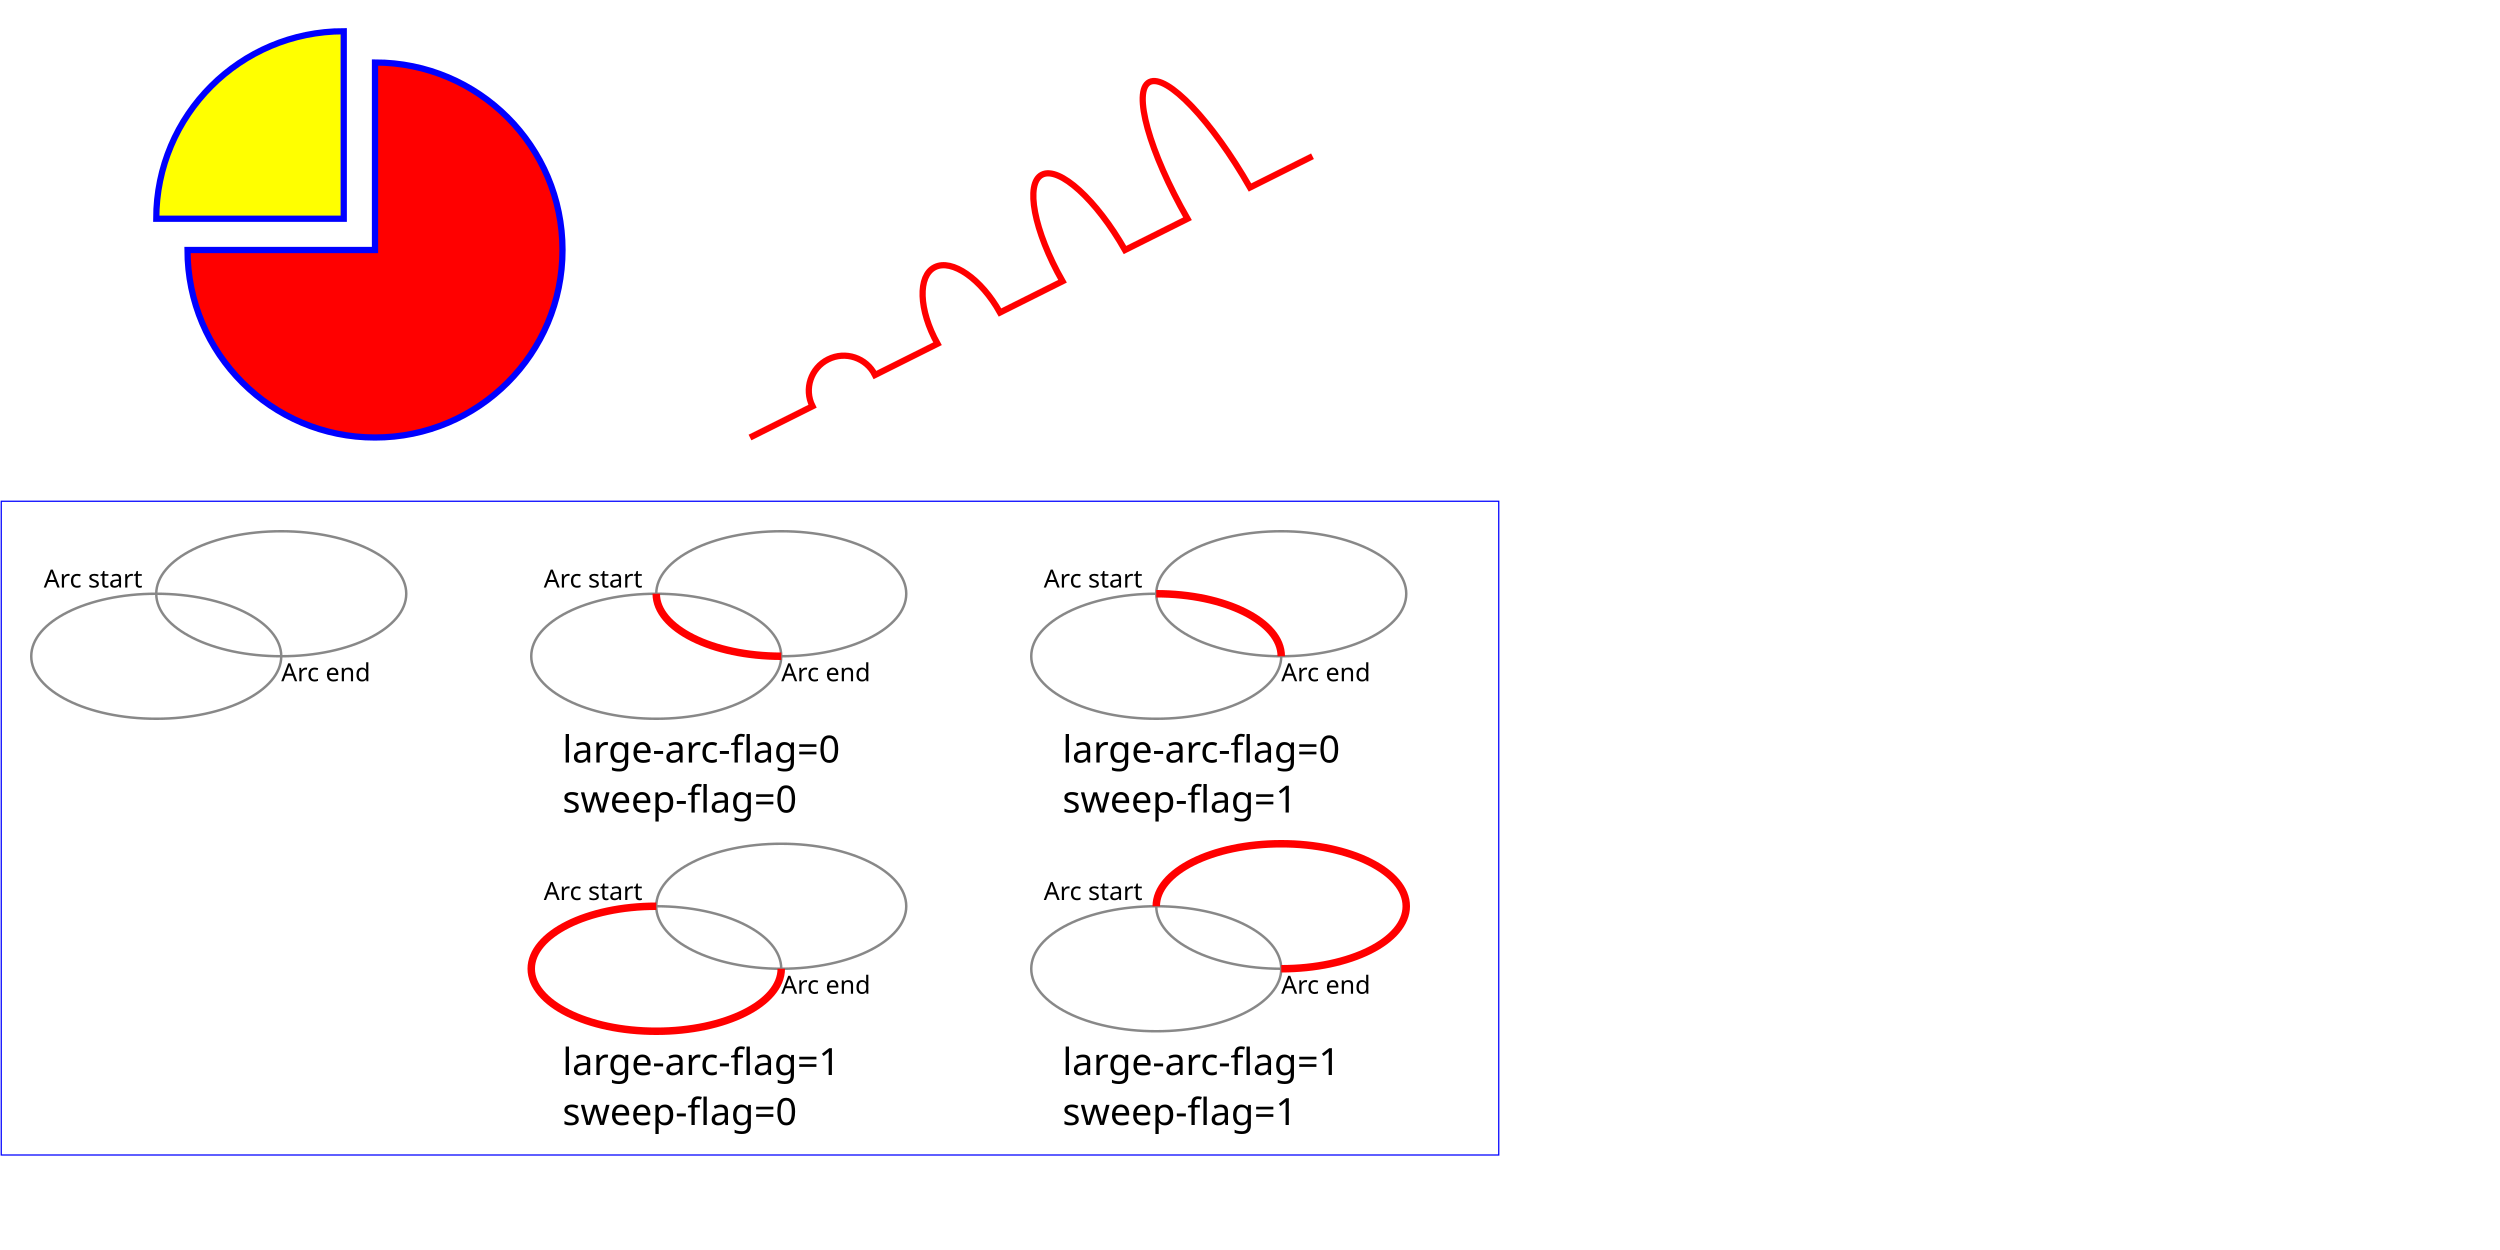
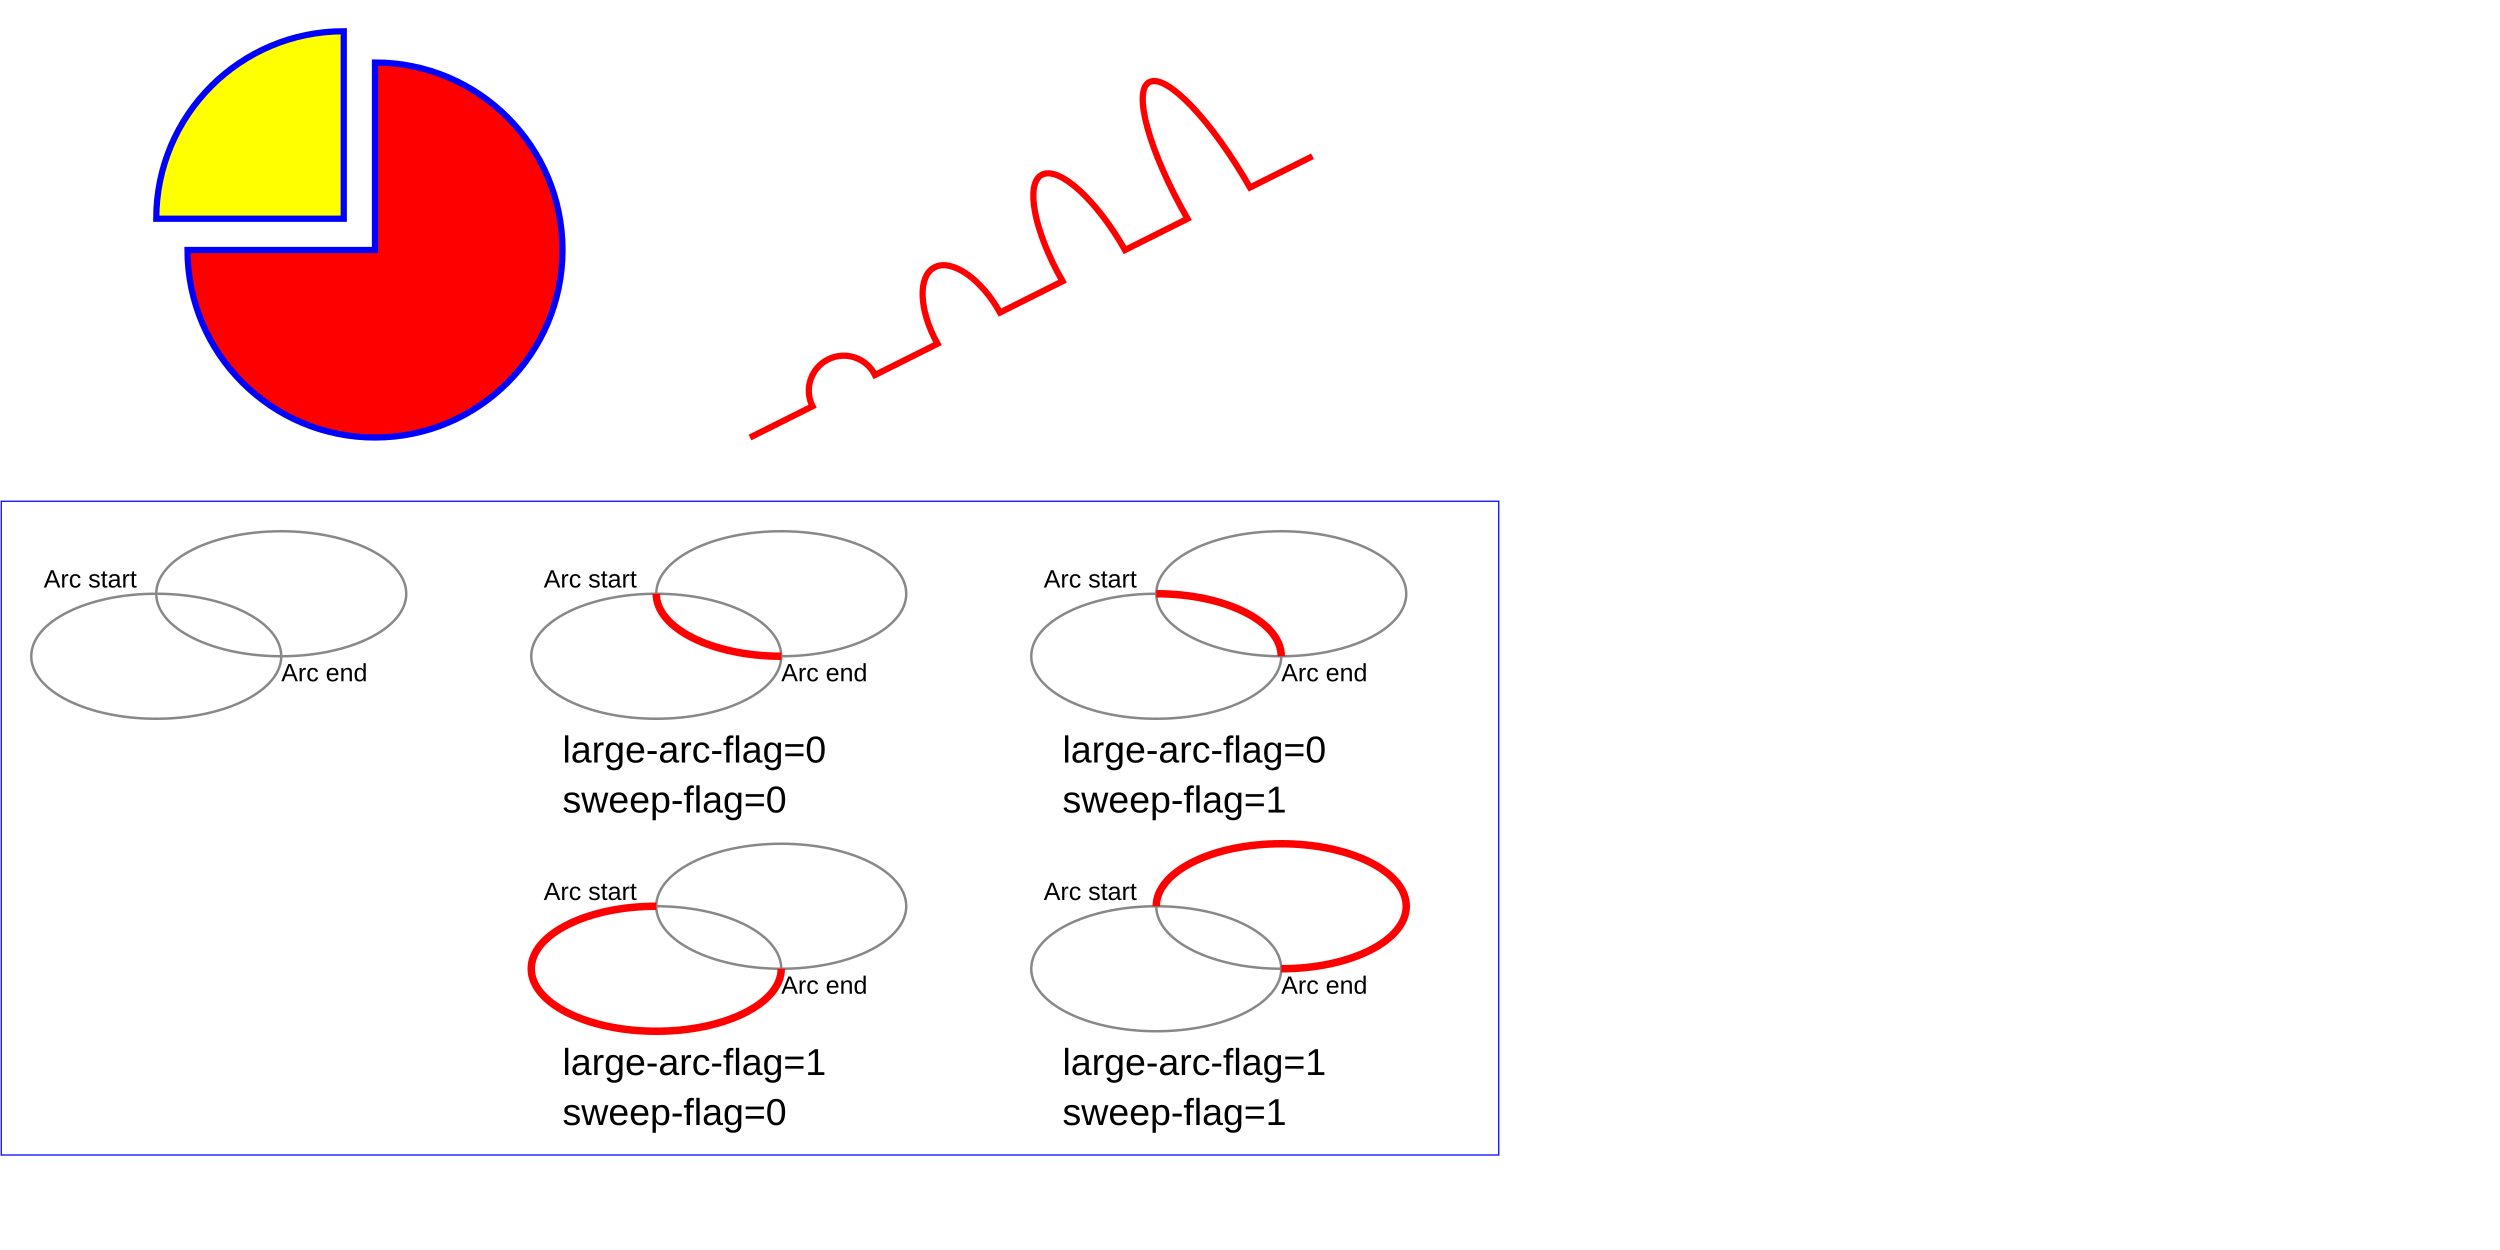
<svg xmlns="http://www.w3.org/2000/svg" xmlns:xlink="http://www.w3.org/1999/xlink" version="1.1" width="1000" height="500" id="svg" viewBox="0 0 1000 500">
  <g transform="scale(0.5)">
    <path d="M300,200 h-150 a150,150 0 1,0 150,-150 z" fill="red" stroke="blue" stroke-width="5" />
    <path d="M275,175 v-150 a150,150 0 0,0 -150,150 z" fill="yellow" stroke="blue" stroke-width="5" />
    <path d="M600,350 l 50,-25              a25,25 -30 0,1 50,-25 l 50,-25              a25,50 -30 0,1 50,-25 l 50,-25              a25,75 -30 0,1 50,-25 l 50,-25              a25,100 -30 0,1 50,-25 l 50,-25" fill="none" stroke="red" stroke-width="5" />
-     <g font-family="Verdana" transform="translate(0,400)">
+     <g font-family="Arial" transform="translate(0,400)">
      <defs>
        <g id="baseEllipses" font-size="20">
          <ellipse cx="125" cy="125" rx="100" ry="50" fill="none" stroke="#888888" stroke-width="2" />
          <ellipse cx="225" cy="75" rx="100" ry="50" fill="none" stroke="#888888" stroke-width="2" />
          <text x="35" y="70">Arc start</text>
          <text x="225" y="145">Arc end</text>
        </g>
      </defs>
      <rect x="1" y="1" width="1198" height="523" fill="none" stroke="blue" stroke-width="1" />
      <g font-size="30">
        <g transform="translate(0,0)">
          <use xlink:href="#baseEllipses" />
        </g>
        <g transform="translate(400,0)">
          <text x="50" y="210">large-arc-flag=0</text>
          <text x="50" y="250">sweep-flag=0</text>
          <use xlink:href="#baseEllipses" />
          <path d="M 125,75 a100,50 0 0,0 100,50" fill="none" stroke="red" stroke-width="6" />
        </g>
        <g transform="translate(800,0)">
          <text x="50" y="210">large-arc-flag=0</text>
          <text x="50" y="250">sweep-flag=1</text>
          <use xlink:href="#baseEllipses" />
          <path d="M 125,75 a100,50 0 0,1 100,50" fill="none" stroke="red" stroke-width="6" />
        </g>
        <g transform="translate(400,250)">
          <text x="50" y="210">large-arc-flag=1</text>
          <text x="50" y="250">sweep-flag=0</text>
          <use xlink:href="#baseEllipses" />
          <path d="M 125,75 a100,50 0 1,0 100,50" fill="none" stroke="red" stroke-width="6" />
        </g>
        <g transform="translate(800,250)">
          <text x="50" y="210">large-arc-flag=1</text>
          <text x="50" y="250">sweep-flag=1</text>
          <use xlink:href="#baseEllipses" />
          <path d="M 125,75 a100,50 0 1,1 100,50" fill="none" stroke="red" stroke-width="6" />
        </g>
      </g>
    </g>
  </g>
</svg>
